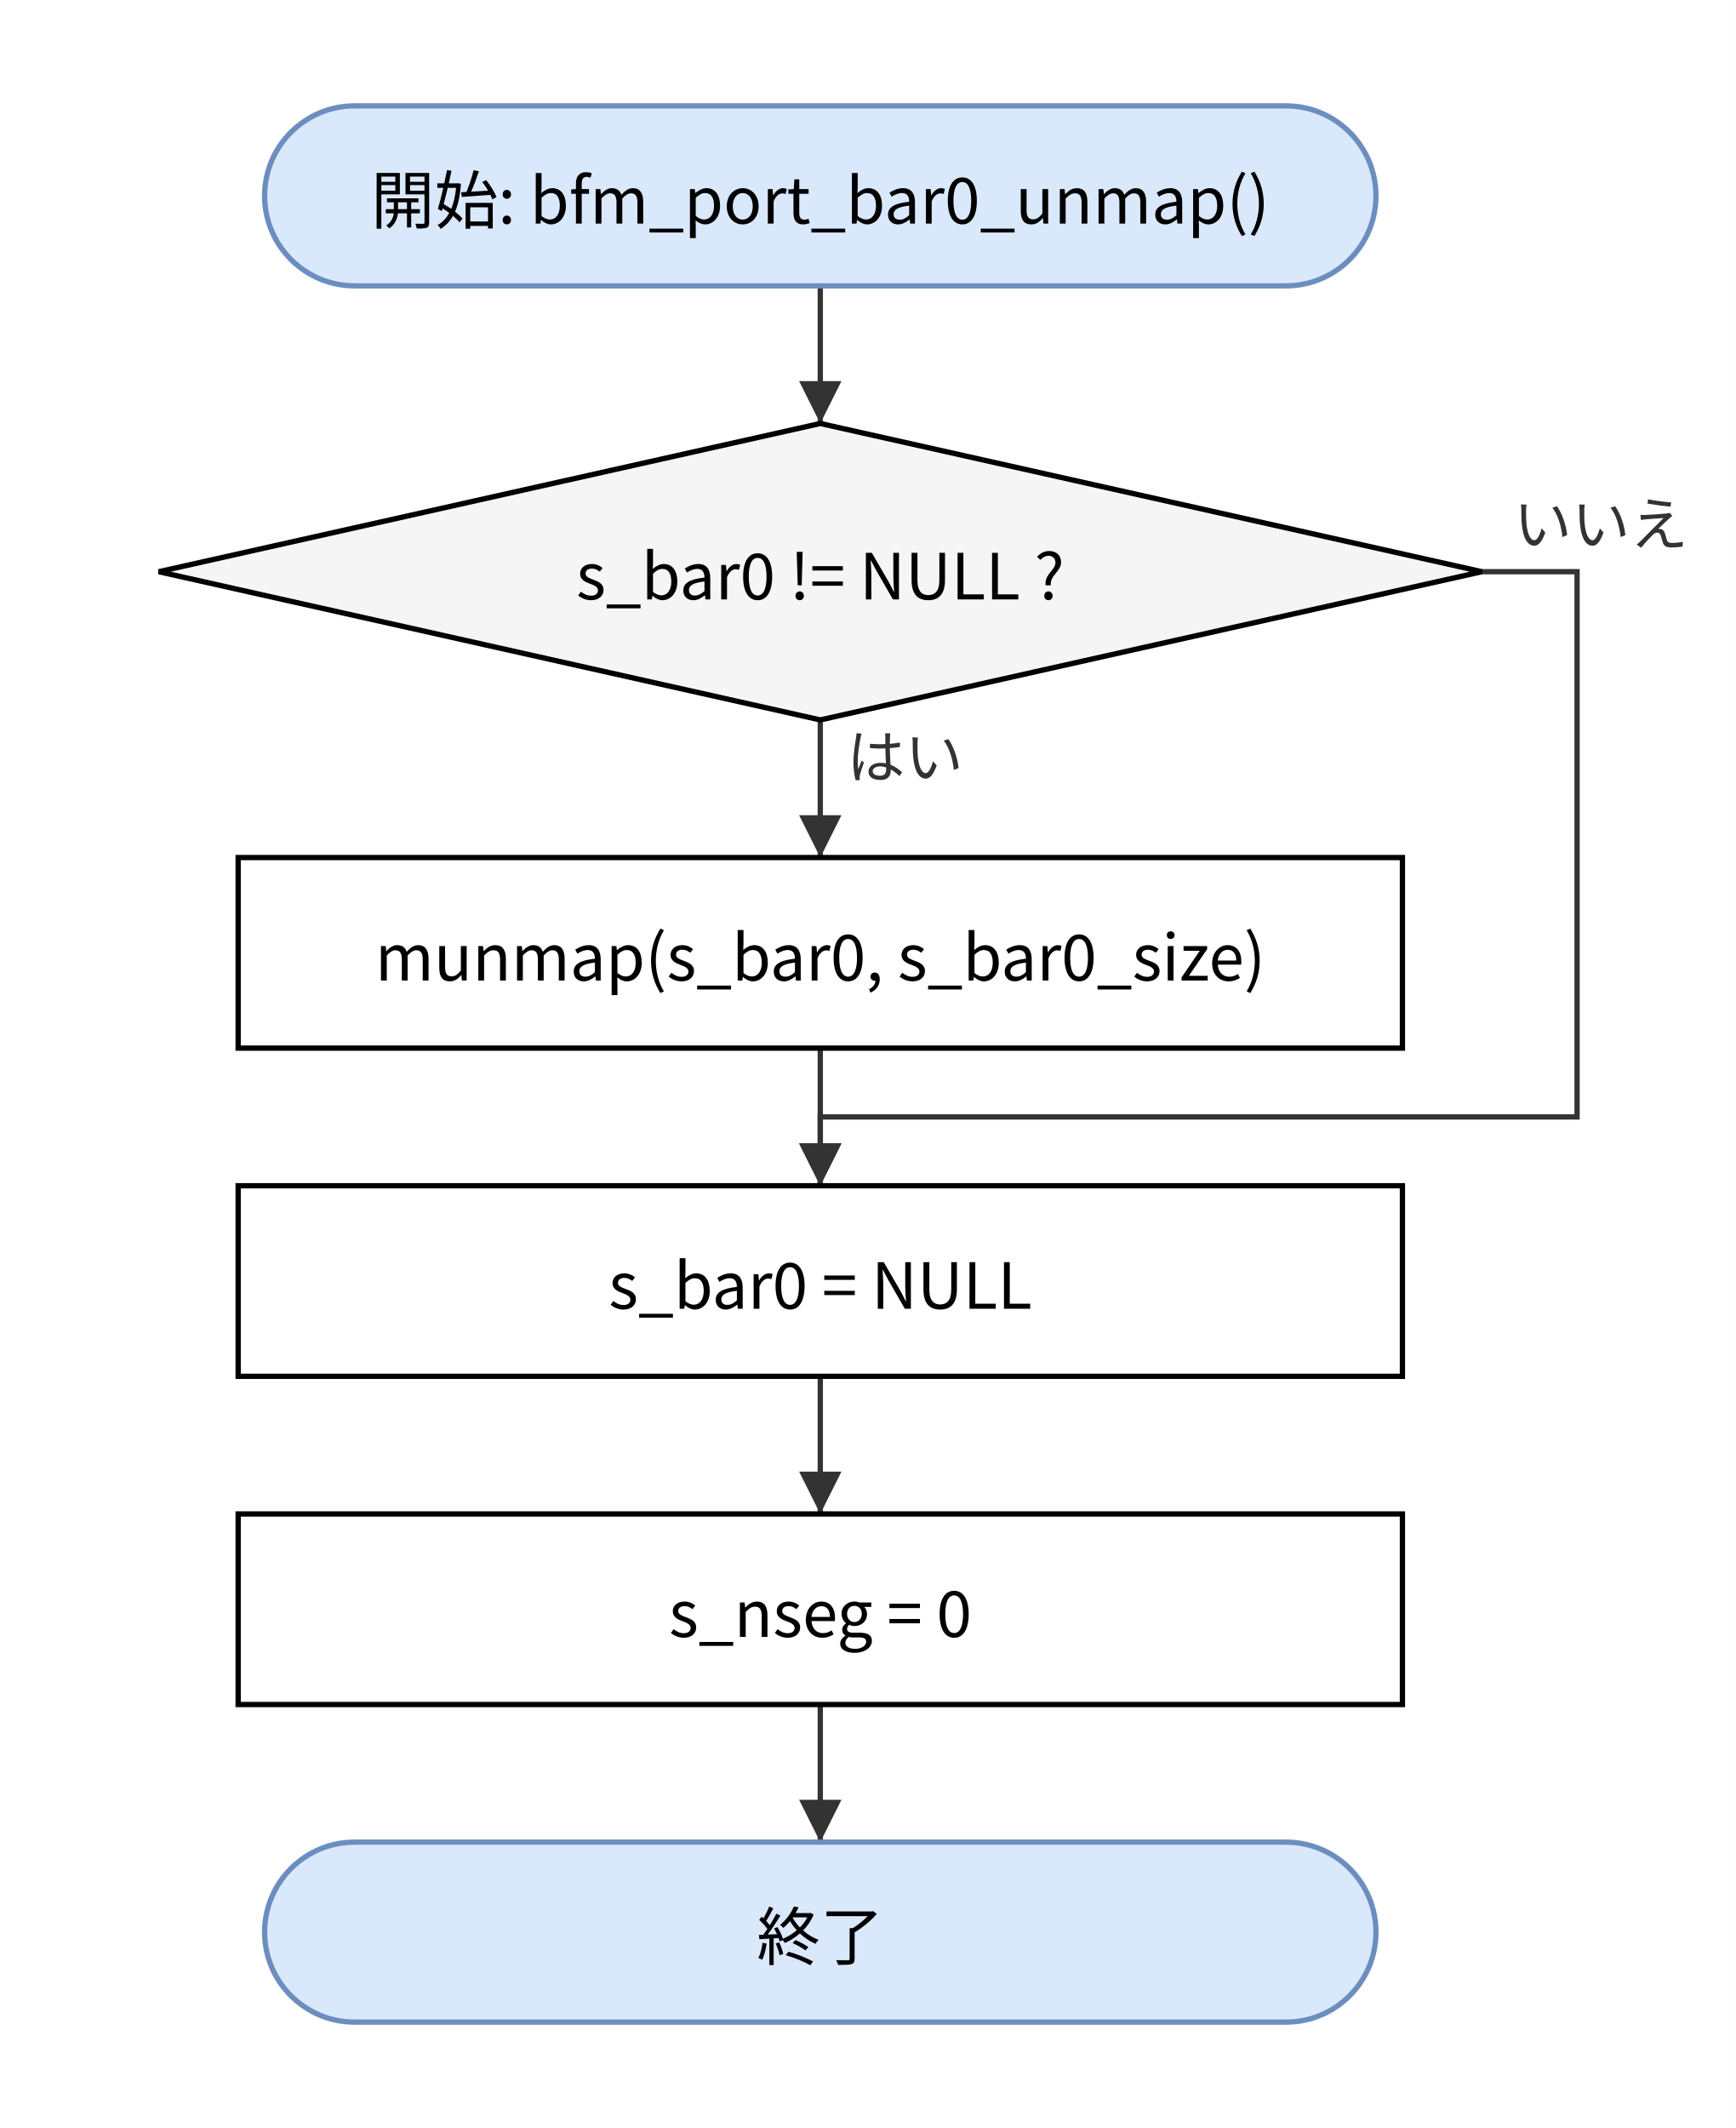
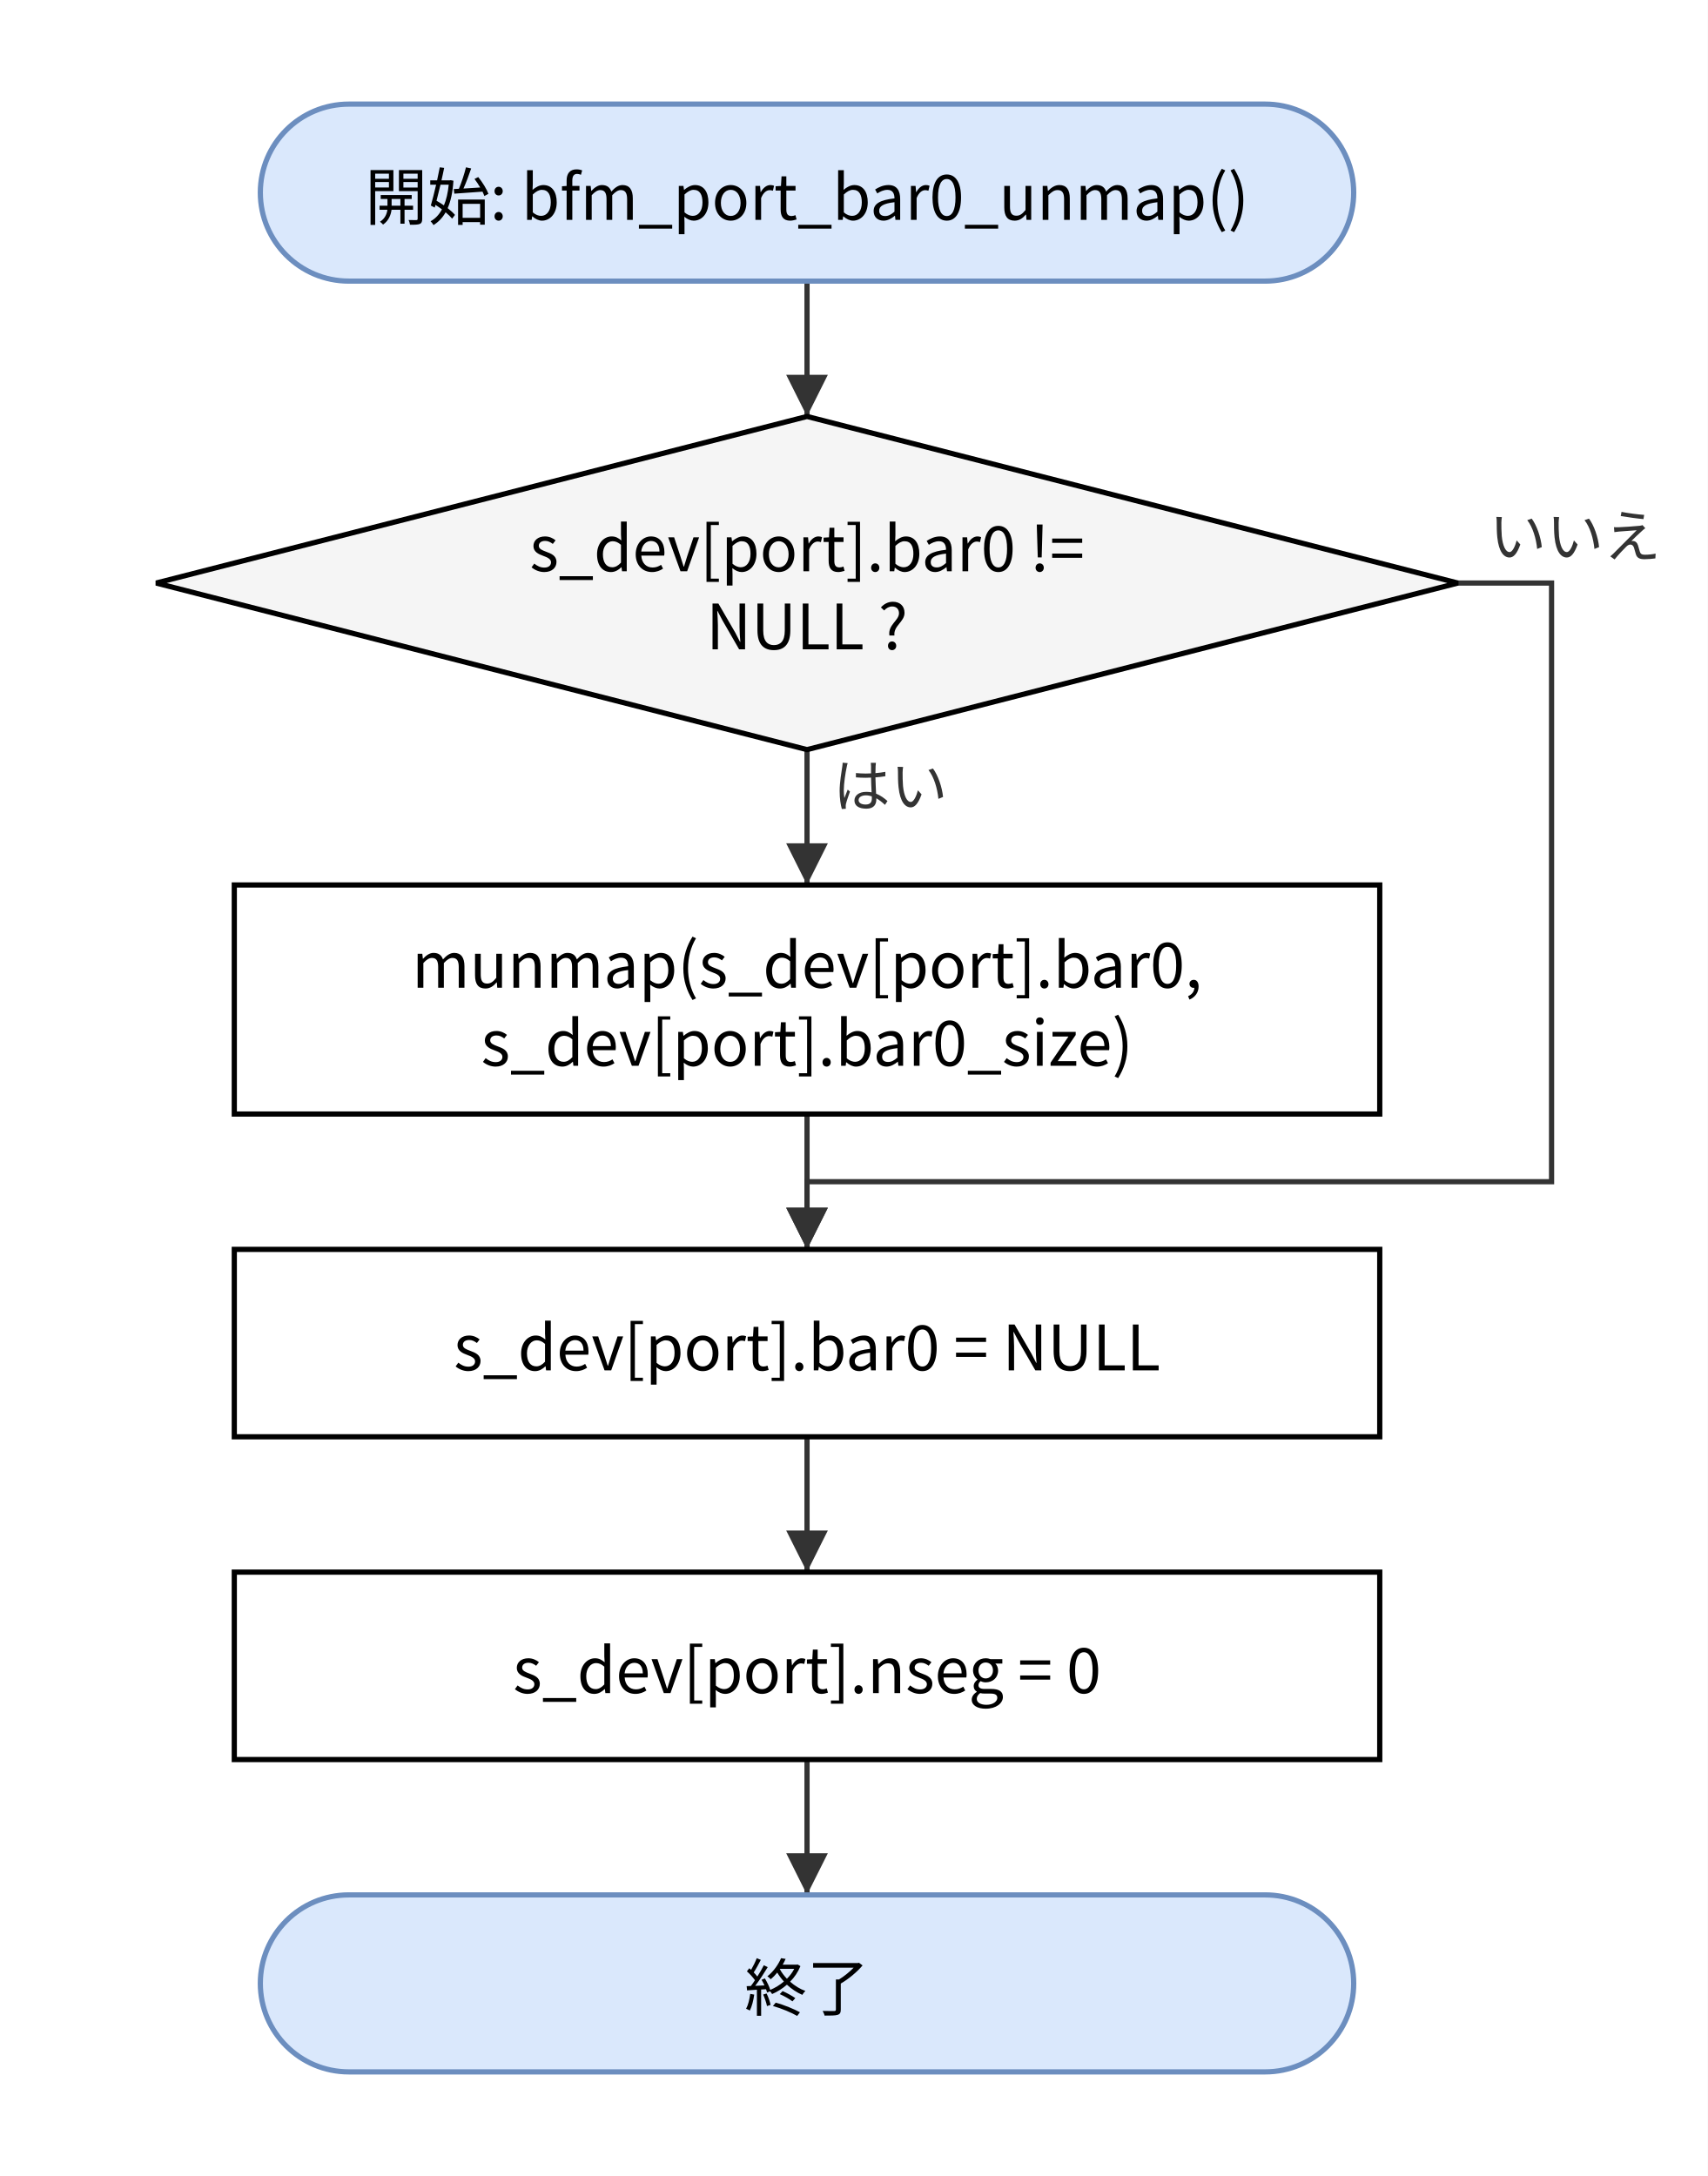
- <svg xmlns="http://www.w3.org/2000/svg" version="1.1" width="328" height="402" viewBox="0 0 328 402" font-family="Noto Sans CJK JP, Meiryo, sans-serif" content="&lt;mxfile host=&quot;bfmem-gen&quot; type=&quot;device&quot;&gt;&lt;diagram id=&quot;49248009cc6052ce82bf&quot; name=&quot;bfm_port_bar0_unmap フロー&quot;&gt;&lt;mxGraphModel dx=&quot;800&quot; dy=&quot;600&quot; grid=&quot;0&quot; gridSize=&quot;10&quot; guides=&quot;1&quot; tooltips=&quot;1&quot; connect=&quot;1&quot; arrows=&quot;1&quot; fold=&quot;1&quot; page=&quot;0&quot; pageScale=&quot;1&quot; math=&quot;0&quot; shadow=&quot;0&quot;&gt;&lt;root&gt;&lt;mxCell id=&quot;0&quot;/&gt;&lt;mxCell id=&quot;1&quot; parent=&quot;0&quot;/&gt;&lt;mxCell id=&quot;n1&quot; value=&quot;開始: bfm_port_bar0_unmap()&quot; style=&quot;rounded=1;arcSize=50;whiteSpace=wrap;html=1;fillColor=#dae8fc;strokeColor=#6c8ebf;&quot; vertex=&quot;1&quot; parent=&quot;1&quot;&gt;&lt;mxGeometry x=&quot;50.0&quot; y=&quot;20.0&quot; width=&quot;210.0&quot; height=&quot;34.0&quot; as=&quot;geometry&quot;/&gt;&lt;/mxCell&gt;&lt;mxCell id=&quot;n2&quot; value=&quot;s_bar0 != NULL ?&quot; style=&quot;rhombus;whiteSpace=wrap;html=1;fillColor=#f5f5f5;&quot; vertex=&quot;1&quot; parent=&quot;1&quot;&gt;&lt;mxGeometry x=&quot;30.0&quot; y=&quot;80.0&quot; width=&quot;250.0&quot; height=&quot;56.0&quot; as=&quot;geometry&quot;/&gt;&lt;/mxCell&gt;&lt;mxCell id=&quot;n3&quot; value=&quot;munmap(s_bar0, s_bar0_size)&quot; style=&quot;rounded=0;whiteSpace=wrap;html=1;&quot; vertex=&quot;1&quot; parent=&quot;1&quot;&gt;&lt;mxGeometry x=&quot;45.0&quot; y=&quot;162.0&quot; width=&quot;220.0&quot; height=&quot;36.0&quot; as=&quot;geometry&quot;/&gt;&lt;/mxCell&gt;&lt;mxCell id=&quot;n4&quot; value=&quot;s_bar0 = NULL&quot; style=&quot;rounded=0;whiteSpace=wrap;html=1;&quot; vertex=&quot;1&quot; parent=&quot;1&quot;&gt;&lt;mxGeometry x=&quot;45.0&quot; y=&quot;224.0&quot; width=&quot;220.0&quot; height=&quot;36.0&quot; as=&quot;geometry&quot;/&gt;&lt;/mxCell&gt;&lt;mxCell id=&quot;n5&quot; value=&quot;s_nseg = 0&quot; style=&quot;rounded=0;whiteSpace=wrap;html=1;&quot; vertex=&quot;1&quot; parent=&quot;1&quot;&gt;&lt;mxGeometry x=&quot;45.0&quot; y=&quot;286.0&quot; width=&quot;220.0&quot; height=&quot;36.0&quot; as=&quot;geometry&quot;/&gt;&lt;/mxCell&gt;&lt;mxCell id=&quot;n6&quot; value=&quot;終了&quot; style=&quot;rounded=1;arcSize=50;whiteSpace=wrap;html=1;fillColor=#dae8fc;strokeColor=#6c8ebf;&quot; vertex=&quot;1&quot; parent=&quot;1&quot;&gt;&lt;mxGeometry x=&quot;50.0&quot; y=&quot;348.0&quot; width=&quot;210.0&quot; height=&quot;34.0&quot; as=&quot;geometry&quot;/&gt;&lt;/mxCell&gt;&lt;mxCell id=&quot;e0&quot; value=&quot;&quot; style=&quot;edgeStyle=none;html=1;rounded=0;endArrow=block;endFill=1;exitX=0.5;exitY=1;exitDx=0;exitDy=0;exitPerimeter=0;entryX=0.5;entryY=0;entryDx=0;entryDy=0;entryPerimeter=0;&quot; edge=&quot;1&quot; parent=&quot;1&quot; source=&quot;n1&quot; target=&quot;n2&quot;&gt;&lt;mxGeometry relative=&quot;1&quot; as=&quot;geometry&quot;&gt;&lt;Array as=&quot;points&quot;&gt;&lt;/Array&gt;&lt;/mxGeometry&gt;&lt;/mxCell&gt;&lt;mxCell id=&quot;e1&quot; value=&quot;はい&quot; style=&quot;edgeStyle=none;html=1;rounded=0;endArrow=block;endFill=1;exitX=0.5;exitY=1;exitDx=0;exitDy=0;exitPerimeter=0;entryX=0.5;entryY=0;entryDx=0;entryDy=0;entryPerimeter=0;&quot; edge=&quot;1&quot; parent=&quot;1&quot; source=&quot;n2&quot; target=&quot;n3&quot;&gt;&lt;mxGeometry relative=&quot;1&quot; as=&quot;geometry&quot;&gt;&lt;Array as=&quot;points&quot;&gt;&lt;/Array&gt;&lt;/mxGeometry&gt;&lt;/mxCell&gt;&lt;mxCell id=&quot;e2&quot; value=&quot;&quot; style=&quot;edgeStyle=none;html=1;rounded=0;endArrow=block;endFill=1;exitX=0.5;exitY=1;exitDx=0;exitDy=0;exitPerimeter=0;entryX=0.5;entryY=0;entryDx=0;entryDy=0;entryPerimeter=0;&quot; edge=&quot;1&quot; parent=&quot;1&quot; source=&quot;n3&quot; target=&quot;n4&quot;&gt;&lt;mxGeometry relative=&quot;1&quot; as=&quot;geometry&quot;&gt;&lt;Array as=&quot;points&quot;&gt;&lt;/Array&gt;&lt;/mxGeometry&gt;&lt;/mxCell&gt;&lt;mxCell id=&quot;e3&quot; value=&quot;いいえ&quot; style=&quot;edgeStyle=none;html=1;rounded=0;endArrow=block;endFill=1;exitX=1;exitY=0.5;exitDx=0;exitDy=0;exitPerimeter=0;entryX=0.5;entryY=0;entryDx=0;entryDy=0;entryPerimeter=0;&quot; edge=&quot;1&quot; parent=&quot;1&quot; source=&quot;n2&quot; target=&quot;n4&quot;&gt;&lt;mxGeometry relative=&quot;1&quot; as=&quot;geometry&quot;&gt;&lt;Array as=&quot;points&quot;&gt;&lt;mxPoint x=&quot;298.0&quot; y=&quot;108.0&quot;/&gt;&lt;mxPoint x=&quot;298.0&quot; y=&quot;211.0&quot;/&gt;&lt;mxPoint x=&quot;155.0&quot; y=&quot;211.0&quot;/&gt;&lt;/Array&gt;&lt;/mxGeometry&gt;&lt;/mxCell&gt;&lt;mxCell id=&quot;e4&quot; value=&quot;&quot; style=&quot;edgeStyle=none;html=1;rounded=0;endArrow=block;endFill=1;exitX=0.5;exitY=1;exitDx=0;exitDy=0;exitPerimeter=0;entryX=0.5;entryY=0;entryDx=0;entryDy=0;entryPerimeter=0;&quot; edge=&quot;1&quot; parent=&quot;1&quot; source=&quot;n4&quot; target=&quot;n5&quot;&gt;&lt;mxGeometry relative=&quot;1&quot; as=&quot;geometry&quot;&gt;&lt;Array as=&quot;points&quot;&gt;&lt;/Array&gt;&lt;/mxGeometry&gt;&lt;/mxCell&gt;&lt;mxCell id=&quot;e5&quot; value=&quot;&quot; style=&quot;edgeStyle=none;html=1;rounded=0;endArrow=block;endFill=1;exitX=0.5;exitY=1;exitDx=0;exitDy=0;exitPerimeter=0;entryX=0.5;entryY=0;entryDx=0;entryDy=0;entryPerimeter=0;&quot; edge=&quot;1&quot; parent=&quot;1&quot; source=&quot;n5&quot; target=&quot;n6&quot;&gt;&lt;mxGeometry relative=&quot;1&quot; as=&quot;geometry&quot;&gt;&lt;Array as=&quot;points&quot;&gt;&lt;/Array&gt;&lt;/mxGeometry&gt;&lt;/mxCell&gt;&lt;/root&gt;&lt;/mxGraphModel&gt;&lt;/diagram&gt;&lt;/mxfile&gt;">
+ <svg xmlns="http://www.w3.org/2000/svg" version="1.1" width="328" height="418" viewBox="0 0 328 418" font-family="Noto Sans CJK JP, Meiryo, sans-serif" content="&lt;mxfile host=&quot;bfmem-gen&quot; type=&quot;device&quot;&gt;&lt;diagram id=&quot;49248009cc6052ce82bf&quot; name=&quot;bfm_port_bar0_unmap フロー&quot;&gt;&lt;mxGraphModel dx=&quot;800&quot; dy=&quot;600&quot; grid=&quot;0&quot; gridSize=&quot;10&quot; guides=&quot;1&quot; tooltips=&quot;1&quot; connect=&quot;1&quot; arrows=&quot;1&quot; fold=&quot;1&quot; page=&quot;0&quot; pageScale=&quot;1&quot; math=&quot;0&quot; shadow=&quot;0&quot;&gt;&lt;root&gt;&lt;mxCell id=&quot;0&quot;/&gt;&lt;mxCell id=&quot;1&quot; parent=&quot;0&quot;/&gt;&lt;mxCell id=&quot;n1&quot; value=&quot;開始: bfm_port_bar0_unmap()&quot; style=&quot;rounded=1;arcSize=50;whiteSpace=wrap;html=1;fillColor=#dae8fc;strokeColor=#6c8ebf;&quot; vertex=&quot;1&quot; parent=&quot;1&quot;&gt;&lt;mxGeometry x=&quot;50.0&quot; y=&quot;20.0&quot; width=&quot;210.0&quot; height=&quot;34.0&quot; as=&quot;geometry&quot;/&gt;&lt;/mxCell&gt;&lt;mxCell id=&quot;n2&quot; value=&quot;s_dev[port].bar0 !=&amp;lt;br&amp;gt;NULL ?&quot; style=&quot;rhombus;whiteSpace=wrap;html=1;fillColor=#f5f5f5;&quot; vertex=&quot;1&quot; parent=&quot;1&quot;&gt;&lt;mxGeometry x=&quot;30.0&quot; y=&quot;80.0&quot; width=&quot;250.0&quot; height=&quot;64.0&quot; as=&quot;geometry&quot;/&gt;&lt;/mxCell&gt;&lt;mxCell id=&quot;n3&quot; value=&quot;munmap(s_dev[port].bar0,&amp;lt;br&amp;gt;s_dev[port].bar0_size)&quot; style=&quot;rounded=0;whiteSpace=wrap;html=1;&quot; vertex=&quot;1&quot; parent=&quot;1&quot;&gt;&lt;mxGeometry x=&quot;45.0&quot; y=&quot;170.0&quot; width=&quot;220.0&quot; height=&quot;44.0&quot; as=&quot;geometry&quot;/&gt;&lt;/mxCell&gt;&lt;mxCell id=&quot;n4&quot; value=&quot;s_dev[port].bar0 = NULL&quot; style=&quot;rounded=0;whiteSpace=wrap;html=1;&quot; vertex=&quot;1&quot; parent=&quot;1&quot;&gt;&lt;mxGeometry x=&quot;45.0&quot; y=&quot;240.0&quot; width=&quot;220.0&quot; height=&quot;36.0&quot; as=&quot;geometry&quot;/&gt;&lt;/mxCell&gt;&lt;mxCell id=&quot;n5&quot; value=&quot;s_dev[port].nseg = 0&quot; style=&quot;rounded=0;whiteSpace=wrap;html=1;&quot; vertex=&quot;1&quot; parent=&quot;1&quot;&gt;&lt;mxGeometry x=&quot;45.0&quot; y=&quot;302.0&quot; width=&quot;220.0&quot; height=&quot;36.0&quot; as=&quot;geometry&quot;/&gt;&lt;/mxCell&gt;&lt;mxCell id=&quot;n6&quot; value=&quot;終了&quot; style=&quot;rounded=1;arcSize=50;whiteSpace=wrap;html=1;fillColor=#dae8fc;strokeColor=#6c8ebf;&quot; vertex=&quot;1&quot; parent=&quot;1&quot;&gt;&lt;mxGeometry x=&quot;50.0&quot; y=&quot;364.0&quot; width=&quot;210.0&quot; height=&quot;34.0&quot; as=&quot;geometry&quot;/&gt;&lt;/mxCell&gt;&lt;mxCell id=&quot;e0&quot; value=&quot;&quot; style=&quot;edgeStyle=none;html=1;rounded=0;endArrow=block;endFill=1;exitX=0.5;exitY=1;exitDx=0;exitDy=0;exitPerimeter=0;entryX=0.5;entryY=0;entryDx=0;entryDy=0;entryPerimeter=0;&quot; edge=&quot;1&quot; parent=&quot;1&quot; source=&quot;n1&quot; target=&quot;n2&quot;&gt;&lt;mxGeometry relative=&quot;1&quot; as=&quot;geometry&quot;&gt;&lt;Array as=&quot;points&quot;&gt;&lt;/Array&gt;&lt;/mxGeometry&gt;&lt;/mxCell&gt;&lt;mxCell id=&quot;e1&quot; value=&quot;はい&quot; style=&quot;edgeStyle=none;html=1;rounded=0;endArrow=block;endFill=1;exitX=0.5;exitY=1;exitDx=0;exitDy=0;exitPerimeter=0;entryX=0.5;entryY=0;entryDx=0;entryDy=0;entryPerimeter=0;&quot; edge=&quot;1&quot; parent=&quot;1&quot; source=&quot;n2&quot; target=&quot;n3&quot;&gt;&lt;mxGeometry relative=&quot;1&quot; as=&quot;geometry&quot;&gt;&lt;Array as=&quot;points&quot;&gt;&lt;/Array&gt;&lt;/mxGeometry&gt;&lt;/mxCell&gt;&lt;mxCell id=&quot;e2&quot; value=&quot;&quot; style=&quot;edgeStyle=none;html=1;rounded=0;endArrow=block;endFill=1;exitX=0.5;exitY=1;exitDx=0;exitDy=0;exitPerimeter=0;entryX=0.5;entryY=0;entryDx=0;entryDy=0;entryPerimeter=0;&quot; edge=&quot;1&quot; parent=&quot;1&quot; source=&quot;n3&quot; target=&quot;n4&quot;&gt;&lt;mxGeometry relative=&quot;1&quot; as=&quot;geometry&quot;&gt;&lt;Array as=&quot;points&quot;&gt;&lt;/Array&gt;&lt;/mxGeometry&gt;&lt;/mxCell&gt;&lt;mxCell id=&quot;e3&quot; value=&quot;いいえ&quot; style=&quot;edgeStyle=none;html=1;rounded=0;endArrow=block;endFill=1;exitX=1;exitY=0.5;exitDx=0;exitDy=0;exitPerimeter=0;entryX=0.5;entryY=0;entryDx=0;entryDy=0;entryPerimeter=0;&quot; edge=&quot;1&quot; parent=&quot;1&quot; source=&quot;n2&quot; target=&quot;n4&quot;&gt;&lt;mxGeometry relative=&quot;1&quot; as=&quot;geometry&quot;&gt;&lt;Array as=&quot;points&quot;&gt;&lt;mxPoint x=&quot;298.0&quot; y=&quot;112.0&quot;/&gt;&lt;mxPoint x=&quot;298.0&quot; y=&quot;227.0&quot;/&gt;&lt;mxPoint x=&quot;155.0&quot; y=&quot;227.0&quot;/&gt;&lt;/Array&gt;&lt;/mxGeometry&gt;&lt;/mxCell&gt;&lt;mxCell id=&quot;e4&quot; value=&quot;&quot; style=&quot;edgeStyle=none;html=1;rounded=0;endArrow=block;endFill=1;exitX=0.5;exitY=1;exitDx=0;exitDy=0;exitPerimeter=0;entryX=0.5;entryY=0;entryDx=0;entryDy=0;entryPerimeter=0;&quot; edge=&quot;1&quot; parent=&quot;1&quot; source=&quot;n4&quot; target=&quot;n5&quot;&gt;&lt;mxGeometry relative=&quot;1&quot; as=&quot;geometry&quot;&gt;&lt;Array as=&quot;points&quot;&gt;&lt;/Array&gt;&lt;/mxGeometry&gt;&lt;/mxCell&gt;&lt;mxCell id=&quot;e5&quot; value=&quot;&quot; style=&quot;edgeStyle=none;html=1;rounded=0;endArrow=block;endFill=1;exitX=0.5;exitY=1;exitDx=0;exitDy=0;exitPerimeter=0;entryX=0.5;entryY=0;entryDx=0;entryDy=0;entryPerimeter=0;&quot; edge=&quot;1&quot; parent=&quot;1&quot; source=&quot;n5&quot; target=&quot;n6&quot;&gt;&lt;mxGeometry relative=&quot;1&quot; as=&quot;geometry&quot;&gt;&lt;Array as=&quot;points&quot;&gt;&lt;/Array&gt;&lt;/mxGeometry&gt;&lt;/mxCell&gt;&lt;/root&gt;&lt;/mxGraphModel&gt;&lt;/diagram&gt;&lt;/mxfile&gt;">
  <defs>
    <marker id="a" viewBox="0 0 10 10" refX="10" refY="5" markerWidth="8" markerHeight="8" orient="auto-start-reverse">
      <path d="M0,0 L10,5 L0,10 z" fill="#333333" />
    </marker>
  </defs>
-   <rect x="0" y="0" width="328" height="402" fill="#ffffff" />
+   <rect x="0" y="0" width="328" height="418" fill="#ffffff" />
  <polyline points="155.0,54.0 155.0,80.0" fill="none" stroke="#333333" marker-end="url(#a)" />
-   <polyline points="155.0,136.0 155.0,162.0" fill="none" stroke="#333333" marker-end="url(#a)" />
-   <text x="160.0" y="147.0" font-size="11" text-anchor="start" fill="#333333" stroke="#ffffff" stroke-width="3" paint-order="stroke">はい</text>
-   <polyline points="155.0,198.0 155.0,224.0" fill="none" stroke="#333333" marker-end="url(#a)" />
-   <polyline points="280.0,108.0 298.0,108.0 298.0,211.0 155.0,211.0 155.0,224.0" fill="none" stroke="#333333" marker-end="url(#a)" />
-   <text x="286.0" y="103.0" font-size="11" text-anchor="start" fill="#333333" stroke="#ffffff" stroke-width="3" paint-order="stroke">いいえ</text>
-   <polyline points="155.0,260.0 155.0,286.0" fill="none" stroke="#333333" marker-end="url(#a)" />
-   <polyline points="155.0,322.0 155.0,348.0" fill="none" stroke="#333333" marker-end="url(#a)" />
+   <polyline points="155.0,144.0 155.0,170.0" fill="none" stroke="#333333" marker-end="url(#a)" />
+   <text x="160.0" y="155.0" font-size="11" text-anchor="start" fill="#333333" stroke="#ffffff" stroke-width="3" paint-order="stroke">はい</text>
+   <polyline points="155.0,214.0 155.0,240.0" fill="none" stroke="#333333" marker-end="url(#a)" />
+   <polyline points="280.0,112.0 298.0,112.0 298.0,227.0 155.0,227.0 155.0,240.0" fill="none" stroke="#333333" marker-end="url(#a)" />
+   <text x="286.0" y="107.0" font-size="11" text-anchor="start" fill="#333333" stroke="#ffffff" stroke-width="3" paint-order="stroke">いいえ</text>
+   <polyline points="155.0,276.0 155.0,302.0" fill="none" stroke="#333333" marker-end="url(#a)" />
+   <polyline points="155.0,338.0 155.0,364.0" fill="none" stroke="#333333" marker-end="url(#a)" />
  <rect x="50.0" y="20.0" width="210.0" height="34.0" rx="17.0" fill="#dae8fc" stroke="#6c8ebf" />
  <text x="155.0" y="37.0" font-size="12" text-anchor="middle" dominant-baseline="central" fill="#000000">開始: bfm_port_bar0_unmap()</text>
-   <polygon points="155.0,80.0 280.0,108.0 155.0,136.0 30.0,108.0" fill="#f5f5f5" stroke="#000000" />
-   <text x="155.0" y="108.0" font-size="12" text-anchor="middle" dominant-baseline="central" fill="#000000">s_bar0 != NULL ?</text>
-   <rect x="45.0" y="162.0" width="220.0" height="36.0" fill="#ffffff" stroke="#000000" />
-   <text x="155.0" y="180.0" font-size="12" text-anchor="middle" dominant-baseline="central" fill="#000000">munmap(s_bar0, s_bar0_size)</text>
-   <rect x="45.0" y="224.0" width="220.0" height="36.0" fill="#ffffff" stroke="#000000" />
-   <text x="155.0" y="242.0" font-size="12" text-anchor="middle" dominant-baseline="central" fill="#000000">s_bar0 = NULL</text>
-   <rect x="45.0" y="286.0" width="220.0" height="36.0" fill="#ffffff" stroke="#000000" />
-   <text x="155.0" y="304.0" font-size="12" text-anchor="middle" dominant-baseline="central" fill="#000000">s_nseg = 0</text>
-   <rect x="50.0" y="348.0" width="210.0" height="34.0" rx="17.0" fill="#dae8fc" stroke="#6c8ebf" />
-   <text x="155.0" y="365.0" font-size="12" text-anchor="middle" dominant-baseline="central" fill="#000000">終了</text>
+   <polygon points="155.0,80.0 280.0,112.0 155.0,144.0 30.0,112.0" fill="#f5f5f5" stroke="#000000" />
+   <text x="155.0" y="104.5" font-size="12" text-anchor="middle" dominant-baseline="central" fill="#000000">s_dev[port].bar0 !=</text>
+   <text x="155.0" y="119.5" font-size="12" text-anchor="middle" dominant-baseline="central" fill="#000000">NULL ?</text>
+   <rect x="45.0" y="170.0" width="220.0" height="44.0" fill="#ffffff" stroke="#000000" />
+   <text x="155.0" y="184.5" font-size="12" text-anchor="middle" dominant-baseline="central" fill="#000000">munmap(s_dev[port].bar0,</text>
+   <text x="155.0" y="199.5" font-size="12" text-anchor="middle" dominant-baseline="central" fill="#000000">s_dev[port].bar0_size)</text>
+   <rect x="45.0" y="240.0" width="220.0" height="36.0" fill="#ffffff" stroke="#000000" />
+   <text x="155.0" y="258.0" font-size="12" text-anchor="middle" dominant-baseline="central" fill="#000000">s_dev[port].bar0 = NULL</text>
+   <rect x="45.0" y="302.0" width="220.0" height="36.0" fill="#ffffff" stroke="#000000" />
+   <text x="155.0" y="320.0" font-size="12" text-anchor="middle" dominant-baseline="central" fill="#000000">s_dev[port].nseg = 0</text>
+   <rect x="50.0" y="364.0" width="210.0" height="34.0" rx="17.0" fill="#dae8fc" stroke="#6c8ebf" />
+   <text x="155.0" y="381.0" font-size="12" text-anchor="middle" dominant-baseline="central" fill="#000000">終了</text>
</svg>
